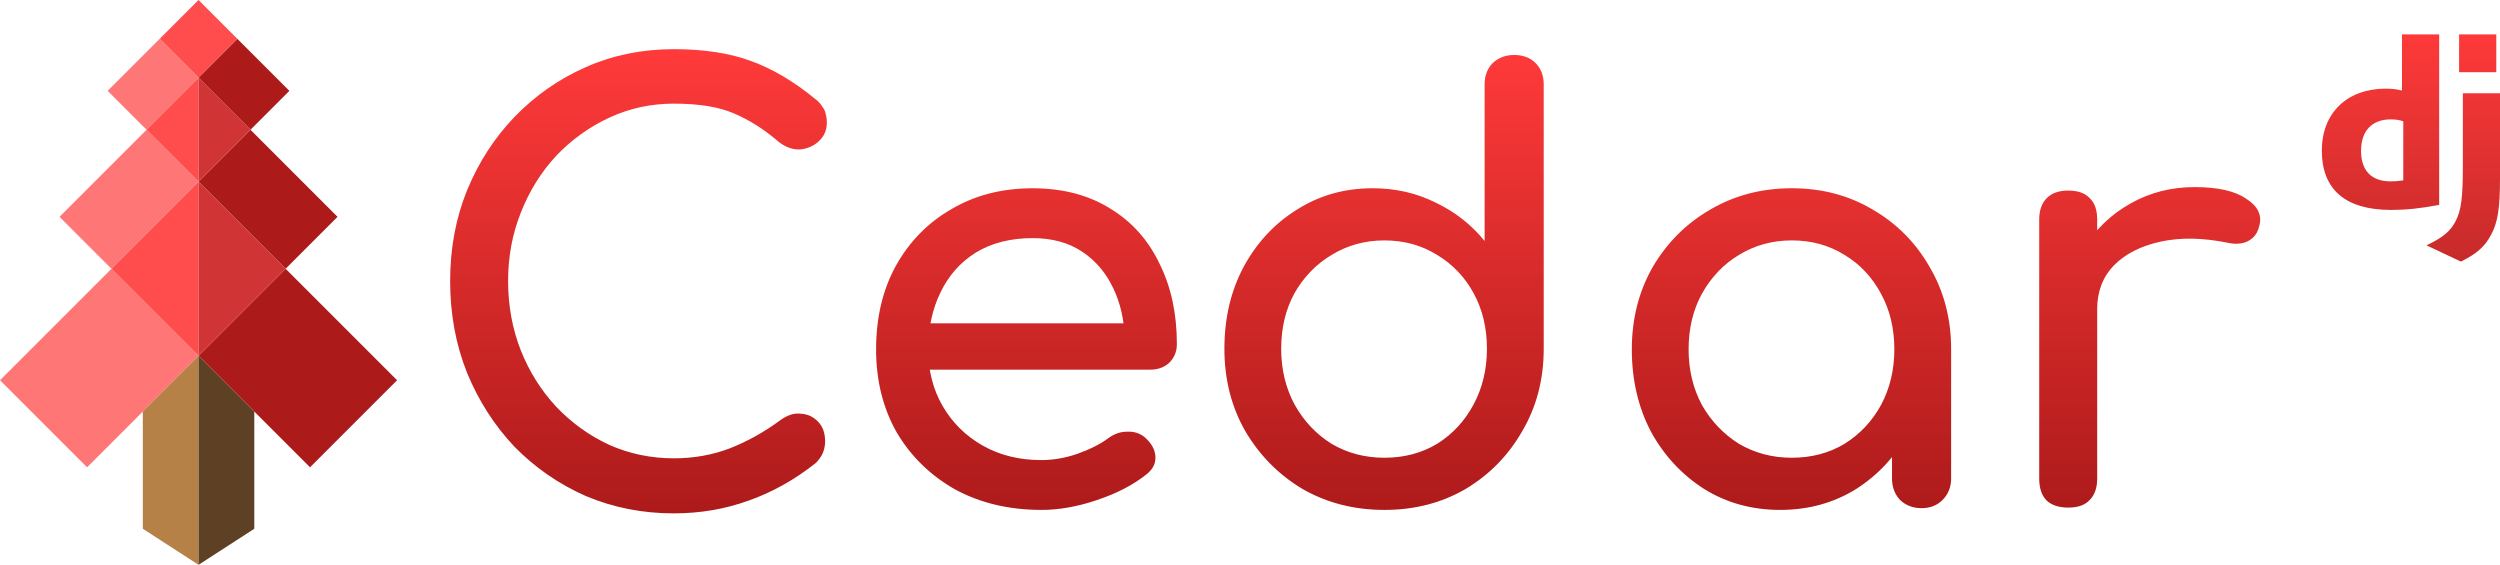
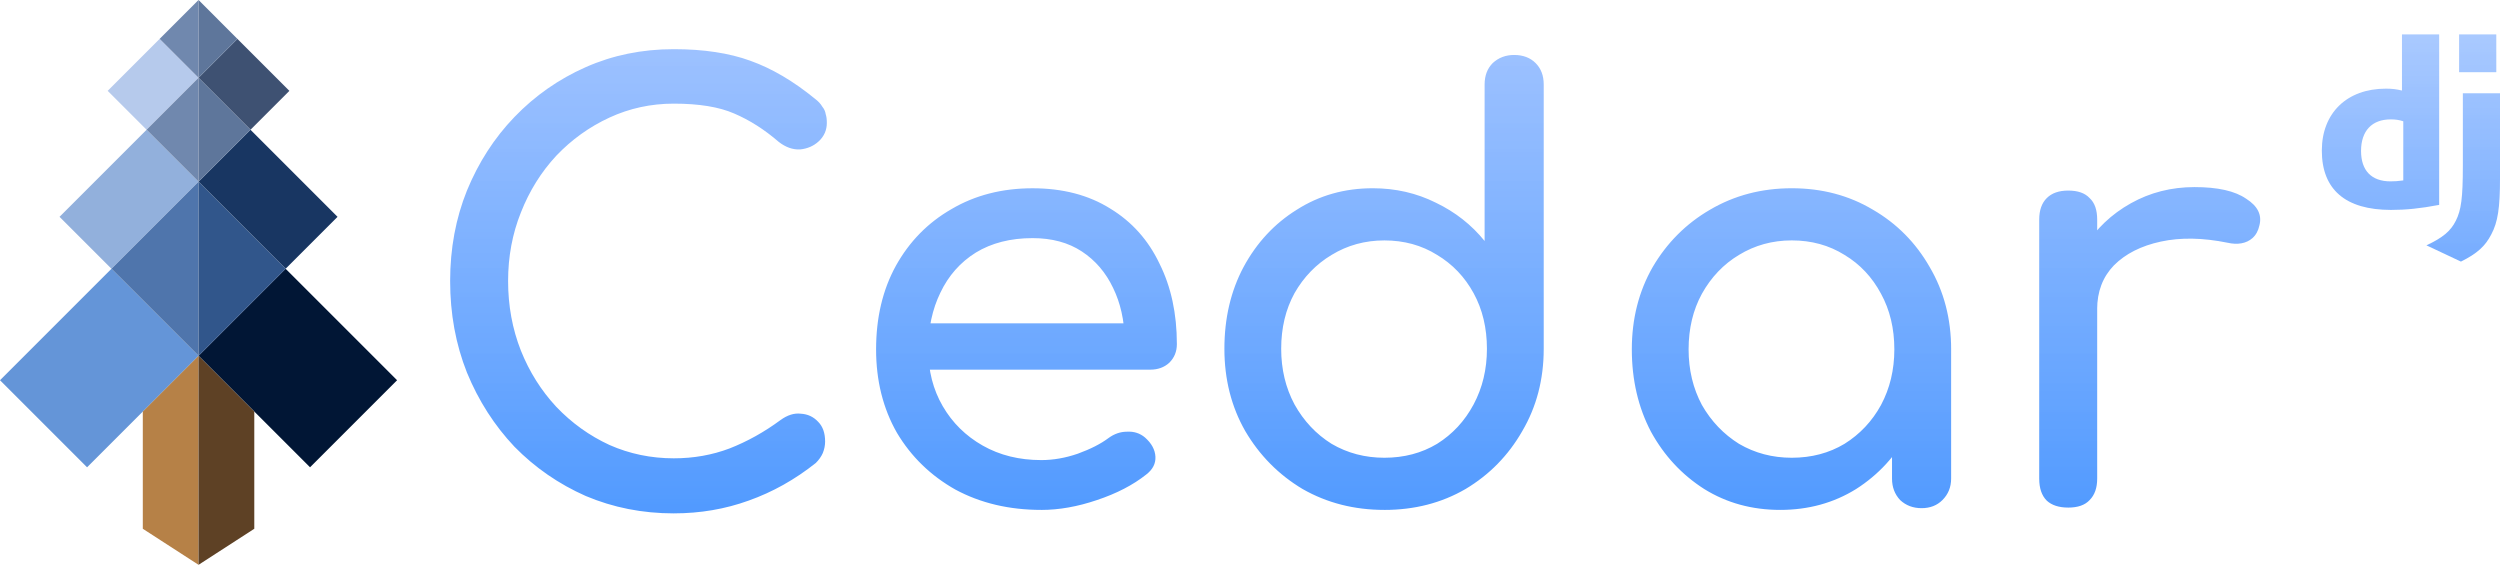
<svg xmlns="http://www.w3.org/2000/svg" xmlns:xlink="http://www.w3.org/1999/xlink" version="1.1" id="svg1" width="270.352" height="61.079" viewBox="0 0 270.352 61.079" xml:space="preserve">
  <defs id="defs1">
    <linearGradient id="linearGradient3">
-       <stop style="stop-color:#fe3939;stop-opacity:1;" offset="0" id="stop3" />
-       <stop style="stop-color:#c72a2a;stop-opacity:1;" offset="1" id="stop4" />
+       <stop style="stop-color:#a4c6ff;stop-opacity:0.941;" offset="0" id="stop3" />
+       <stop style="stop-color:#72aaff;stop-opacity:0.969;" offset="1" id="stop4" />
    </linearGradient>
    <linearGradient id="linearGradient1">
-       <stop style="stop-color:#ff3a3a;stop-opacity:1;" offset="0" id="stop1" />
-       <stop style="stop-color:#ad1a1a;stop-opacity:1;" offset="1" id="stop2" />
+       <stop style="stop-color:#96bdff;stop-opacity:0.937;" offset="0" id="stop1" />
+       <stop style="stop-color:#519aff;stop-opacity:1;" offset="1" id="stop2" />
    </linearGradient>
    <linearGradient xlink:href="#linearGradient1" id="linearGradient2" x1="136.698" y1="36.275" x2="136.698" y2="70.451" gradientUnits="userSpaceOnUse" />
    <linearGradient xlink:href="#linearGradient3" id="linearGradient4" x1="149.797" y1="0" x2="149.797" y2="325.388" gradientUnits="userSpaceOnUse" />
    <linearGradient xlink:href="#linearGradient3" id="linearGradient5" gradientUnits="userSpaceOnUse" x1="149.797" y1="0" x2="149.797" y2="325.388" />
    <linearGradient xlink:href="#linearGradient3" id="linearGradient6" gradientUnits="userSpaceOnUse" x1="149.797" y1="0" x2="149.797" y2="325.388" />
  </defs>
-   <g id="g1" transform="translate(-0.7829401,-1.582791)">
+   <g id="g1" transform="translate(-0.7829401,-1.58279)">
    <g id="g56">
-       <rect style="fill:#ff4d4d;fill-opacity:1" id="rect53" width="5.947" height="5.947" x="8.668" y="16.854" transform="rotate(-45)" />
-       <rect style="fill:#ad1a1a;fill-opacity:1" id="rect53-3" width="5.947" height="7.948" x="8.668" y="22.801" transform="rotate(-45)" />
-       <rect style="fill:#ff7676;fill-opacity:1" id="rect53-3-6" width="5.947" height="7.948" x="16.854" y="-8.668" transform="rotate(45)" />
-       <rect style="fill:#ff7676;fill-opacity:1" id="rect53-3-6-5" width="7.942" height="13.314" x="22.804" y="-0.72" transform="rotate(45)" ry="0" />
-       <rect style="fill:#ff7676;fill-opacity:1" id="rect53-3-6-5-8" width="13.314" height="17.05" x="30.749" y="12.591" transform="rotate(45)" ry="0" />
-       <rect style="fill:#ad1a1a;fill-opacity:1" id="rect53-3-6-5-8-6" width="13.314" height="17.05" x="-12.591" y="44.063" transform="rotate(-45)" ry="0" />
-       <rect style="fill:#ad1a1a;fill-opacity:1" id="rect53-3-6-5-9" width="7.942" height="13.314" x="0.723" y="30.749" transform="rotate(-45)" ry="0" />
-       <path id="rect54" style="fill:#ff4d4d;fill-opacity:1" transform="rotate(-45)" d="M 0.72,22.801 H 8.668 l -7.948,7.948 z" />
-       <path id="rect54-2" style="fill:#d13434;fill-opacity:1" d="m 27.872,15.613 -5.62,5.62 -2e-6,-11.24 z" />
-       <path id="rect54-29" style="fill:#ff4d4d;fill-opacity:1;stroke-width:1.675" d="m 12.839,30.646 9.415,-9.415 3e-6,18.829 z" />
-       <path id="rect54-2-3" style="fill:#d13434;fill-opacity:1;stroke-width:1.675" d="m 31.669,30.646 -9.415,9.415 -3e-6,-18.829 z" />
+       <rect style="fill:#3c4f70;fill-opacity:0.988" id="rect53-3" width="5.947" height="7.948" x="8.668" y="22.801" transform="rotate(-45)" />
+       <rect style="fill:#b6caec;fill-opacity:1" id="rect53-3-6" width="5.947" height="7.948" x="16.854" y="-8.668" transform="rotate(45)" />
+       <rect style="fill:#92b0dc;fill-opacity:1" id="rect53-3-6-5" width="7.942" height="13.314" x="22.804" y="-0.72" transform="rotate(45)" ry="0" />
+       <rect style="fill:#6495d8;fill-opacity:1" id="rect53-3-6-5-8" width="13.314" height="17.05" x="30.749" y="12.591" transform="rotate(45)" ry="0" />
+       <rect style="fill:#011635;fill-opacity:1" id="rect53-3-6-5-8-6" width="13.314" height="17.05" x="-12.591" y="44.063" transform="rotate(-45)" ry="0" />
+       <rect style="fill:#183662;fill-opacity:1" id="rect53-3-6-5-9" width="7.942" height="13.314" x="0.723" y="30.749" transform="rotate(-45)" ry="0" />
+       <path id="rect54" style="fill:#7088ae;fill-opacity:1" transform="rotate(-45)" d="M 0.72,22.801 H 8.668 l -7.948,7.948 z" />
+       <path id="rect54-2" style="fill:#5e769b;fill-opacity:1" d="m 27.872,15.613 -5.62,5.62 -2e-6,-11.24 z" />
+       <path id="rect54-8" style="fill:#7088ae;fill-opacity:1;stroke-width:0.748" d="m 18.046,5.788 4.205,-4.205 2e-6,8.411 z" />
+       <path id="rect54-2-2" style="fill:#5e769b;fill-opacity:1;stroke-width:0.748" d="m 26.457,5.788 -4.205,4.205 -2e-6,-8.411 z" />
+       <path id="rect54-29" style="fill:#4f75ac;fill-opacity:1;stroke-width:1.675" d="m 12.839,30.646 9.415,-9.415 3e-6,18.829 z" />
+       <path id="rect54-2-3" style="fill:#31568b;fill-opacity:1;stroke-width:1.675" d="m 31.669,30.646 -9.415,9.415 -3e-6,-18.829 z" />
      <path style="fill:#b68147;fill-opacity:1" d="m 22.254,40.061 -6.028,6.028 v 12.675 l 6.028,3.899 z" id="path55" />
      <path style="fill:#5e4125;fill-opacity:1" d="m 22.254,40.061 6.028,6.028 v 12.675 l -6.028,3.899 z" id="path55-2" />
    </g>
    <path style="font-weight:bold;font-size:42.667px;font-family:Comfortaa;-inkscape-font-specification:'Comfortaa Bold';white-space:pre;shape-padding:4.219;fill:url(#linearGradient2)" d="m 95.966,70.451 q -3.456,0 -6.485,-1.28 -2.987,-1.323 -5.248,-3.627 -2.219,-2.347 -3.499,-5.461 -1.237,-3.115 -1.237,-6.741 0,-3.584 1.237,-6.656 1.28,-3.115 3.499,-5.419 2.261,-2.347 5.248,-3.669 2.987,-1.323 6.485,-1.323 3.285,0 5.632,0.853 2.389,0.853 4.779,2.816 0.341,0.256 0.512,0.555 0.213,0.256 0.256,0.555 0.085,0.256 0.085,0.64 0,0.811 -0.597,1.365 -0.555,0.512 -1.365,0.597 -0.811,0.043 -1.579,-0.555 -1.579,-1.365 -3.285,-2.091 -1.664,-0.725 -4.437,-0.725 -2.517,0 -4.736,1.024 -2.219,1.024 -3.925,2.816 -1.664,1.792 -2.603,4.181 -0.939,2.347 -0.939,5.035 0,2.731 0.939,5.12 0.939,2.347 2.603,4.139 1.707,1.792 3.925,2.816 2.219,0.981 4.736,0.981 2.176,0 4.096,-0.725 1.963,-0.768 3.755,-2.091 0.768,-0.555 1.493,-0.469 0.768,0.043 1.28,0.597 0.512,0.512 0.512,1.451 0,0.427 -0.171,0.853 -0.171,0.384 -0.512,0.725 -2.304,1.835 -4.949,2.773 -2.603,0.939 -5.504,0.939 z M 123.016,70.195 q -3.541,0 -6.315,-1.493 -2.731,-1.536 -4.309,-4.181 -1.536,-2.688 -1.536,-6.144 0,-3.499 1.451,-6.144 1.493,-2.688 4.096,-4.181 2.603,-1.536 5.973,-1.536 3.328,0 5.717,1.493 2.389,1.451 3.627,4.053 1.28,2.56 1.28,5.931 0,0.811 -0.555,1.365 -0.555,0.512 -1.408,0.512 h -17.195 v -3.413 h 17.067 l -1.749,1.195 q -0.043,-2.133 -0.853,-3.797 -0.811,-1.707 -2.304,-2.688 -1.493,-0.981 -3.627,-0.981 -2.432,0 -4.181,1.067 -1.707,1.067 -2.603,2.944 -0.896,1.835 -0.896,4.181 0,2.347 1.067,4.181 1.067,1.835 2.944,2.901 1.877,1.067 4.309,1.067 1.323,0 2.688,-0.469 1.408,-0.512 2.261,-1.152 0.64,-0.469 1.365,-0.469 0.768,-0.043 1.323,0.427 0.725,0.64 0.768,1.408 0.043,0.768 -0.683,1.323 -1.451,1.152 -3.627,1.877 -2.133,0.725 -4.096,0.725 z m 25.259,0 q -3.328,0 -6.016,-1.536 -2.645,-1.579 -4.224,-4.267 -1.536,-2.688 -1.536,-6.059 0,-3.371 1.408,-6.016 1.451,-2.688 3.925,-4.224 2.475,-1.579 5.589,-1.579 2.517,0 4.651,1.067 2.133,1.024 3.584,2.816 V 38.878 q 0,-0.981 0.597,-1.579 0.64,-0.597 1.579,-0.597 0.981,0 1.579,0.597 0.597,0.597 0.597,1.579 v 19.456 q 0,3.371 -1.579,6.059 -1.536,2.688 -4.181,4.267 -2.645,1.536 -5.973,1.536 z m 0,-3.84 q 2.176,0 3.883,-1.024 1.707,-1.067 2.688,-2.901 0.981,-1.835 0.981,-4.096 0,-2.304 -0.981,-4.096 -0.981,-1.792 -2.688,-2.816 -1.707,-1.067 -3.883,-1.067 -2.133,0 -3.883,1.067 -1.707,1.024 -2.731,2.816 -0.981,1.792 -0.981,4.096 0,2.261 0.981,4.096 1.024,1.835 2.731,2.901 1.749,1.024 3.883,1.024 z m 29.141,3.84 q -3.115,0 -5.589,-1.536 -2.475,-1.579 -3.925,-4.224 -1.408,-2.688 -1.408,-6.059 0,-3.371 1.536,-6.059 1.579,-2.688 4.224,-4.224 2.688,-1.579 6.016,-1.579 3.328,0 5.973,1.579 2.645,1.536 4.181,4.224 1.579,2.688 1.579,6.059 h -1.664 q 0,3.371 -1.451,6.059 -1.408,2.645 -3.883,4.224 -2.475,1.536 -5.589,1.536 z m 0.853,-3.84 q 2.176,0 3.883,-1.024 1.707,-1.067 2.688,-2.859 0.981,-1.835 0.981,-4.096 0,-2.304 -0.981,-4.096 -0.981,-1.835 -2.688,-2.859 -1.707,-1.067 -3.883,-1.067 -2.133,0 -3.883,1.067 -1.707,1.024 -2.731,2.859 -0.981,1.792 -0.981,4.096 0,2.261 0.981,4.096 1.024,1.792 2.731,2.859 1.749,1.024 3.883,1.024 z m 9.557,3.712 q -0.939,0 -1.579,-0.597 -0.597,-0.64 -0.597,-1.579 v -6.528 l 0.811,-4.523 3.541,1.536 v 9.515 q 0,0.939 -0.64,1.579 -0.597,0.597 -1.536,0.597 z m 10.752,-14.635 q 0,-2.56 1.237,-4.565 1.28,-2.048 3.413,-3.243 2.133,-1.195 4.693,-1.195 2.56,0 3.797,0.853 1.28,0.811 0.981,1.963 -0.128,0.597 -0.512,0.939 -0.341,0.299 -0.811,0.384 -0.469,0.085 -1.024,-0.043 -2.731,-0.555 -4.907,-0.085 -2.176,0.469 -3.456,1.749 -1.237,1.28 -1.237,3.243 z m 0.043,14.592 q -1.024,0 -1.579,-0.512 -0.555,-0.555 -0.555,-1.621 V 48.819 q 0,-1.024 0.555,-1.579 0.555,-0.555 1.579,-0.555 1.067,0 1.579,0.555 0.555,0.512 0.555,1.579 V 67.891 q 0,1.024 -0.555,1.579 -0.512,0.555 -1.579,0.555 z" id="text55" transform="matrix(1.468878,0,0,1.468878,-67.31001,-46.38365)" aria-label="Cedar" />
    <g fill="#2ba977" id="g2" transform="matrix(0.07550438,0,0,0.07550438,251.8675,5.303185)" style="fill:url(#linearGradient4)">
      <path d="m 114.784,0 h 53.278 v 244.191 c -27.29,5.162 -47.38,7.193 -69.117,7.193 C 33.873,251.316 0,222.245 0,166.412 0,112.617 35.93,77.704 91.608,77.704 c 8.64,0 15.222,0.68 23.176,2.717 z m 1.867,124.427 c -6.24,-2.038 -11.382,-2.717 -17.965,-2.717 -26.947,0 -42.512,16.437 -42.512,45.243 0,28.046 14.88,43.532 42.17,43.532 5.896,0 10.696,-0.332 18.307,-1.351 z" id="path1" style="fill:url(#linearGradient5)" />
      <path d="m 255.187,84.26 v 122.263 c 0,42.105 -3.154,62.353 -12.411,79.81 -8.64,16.783 -20.022,27.366 -43.541,39.055 l -49.438,-23.297 c 23.519,-10.93 34.901,-20.588 42.17,-35.327 7.61,-15.072 10.01,-32.529 10.01,-78.445 V 84.261 h 53.21 z M 196.608,0 h 53.278 v 54.135 h -53.278 z" id="path2" style="fill:url(#linearGradient6)" />
    </g>
  </g>
</svg>
